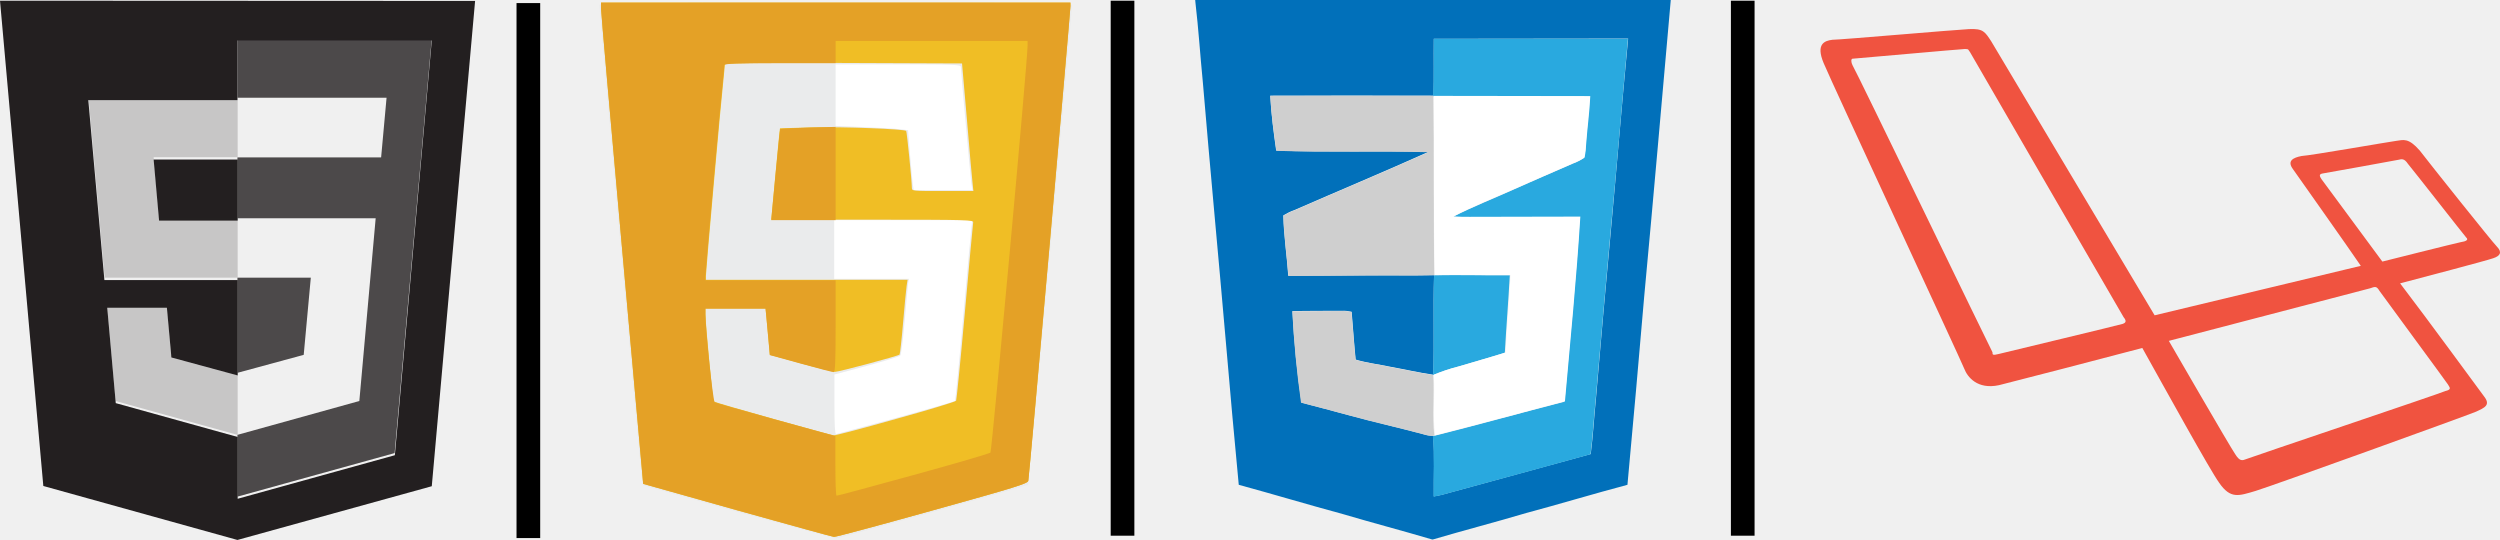
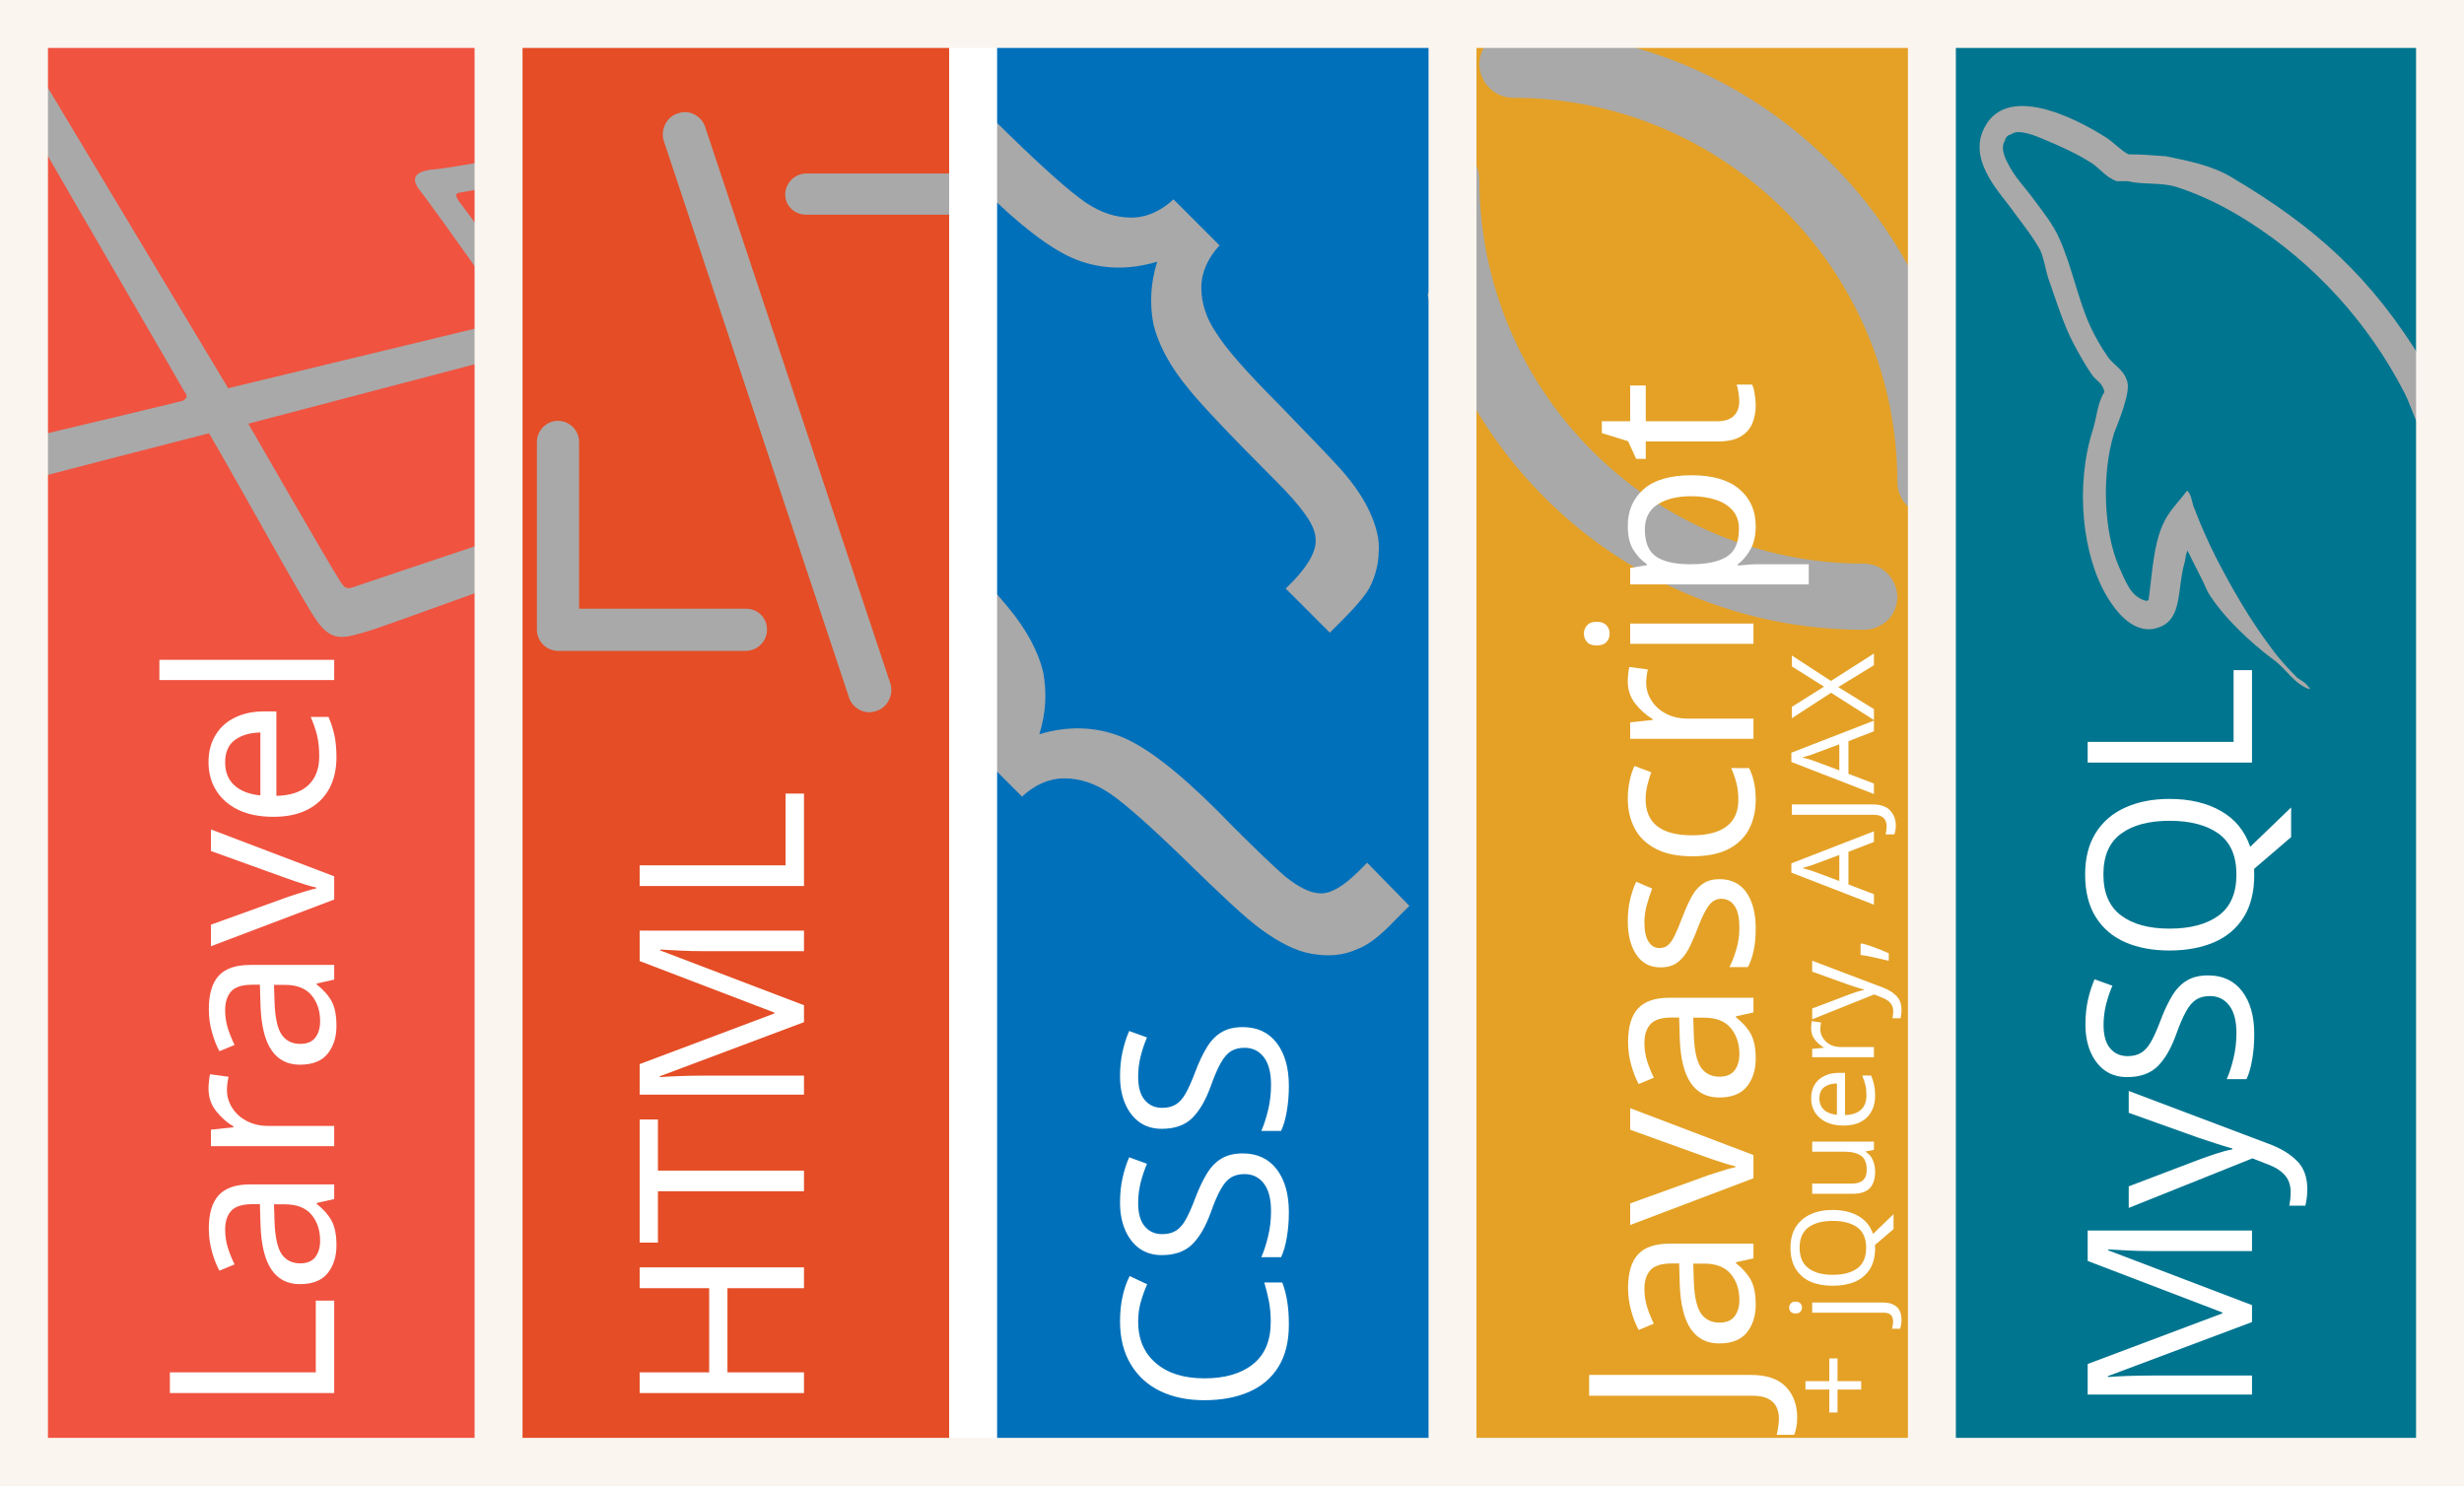
- <svg xmlns="http://www.w3.org/2000/svg" version="1.1" id="Layer_1" x="0px" y="0px" viewBox="0 0 1056.1 228.1" style="enable-background:new 0 0 1056.1 228.1;" xml:space="preserve">
+ <svg xmlns="http://www.w3.org/2000/svg" version="1.1" id="Layer_1" x="0px" y="0px" viewBox="0 0 257 155" style="enable-background:new 0 0 257 155;" xml:space="preserve">
  <style type="text/css">
- 	.st0{fill:#231F20;}
- 	.st1{opacity:0.8;fill:#231F20;enable-background:new    ;}
- 	.st2{opacity:0.2;}
- 	.st3{fill:#0170BA;}
- 	.st4{fill:#29A9DF;}
- 	.st5{fill:#CFCFCF;}
- 	.st6{fill:#FFFFFF;}
- 	.st7{fill:#EAEBEC;}
- 	.st8{fill:#F0BE25;}
- 	.st9{fill:#E4A126;}
- 	.st10{fill:none;stroke:#000000;stroke-width:10;stroke-miterlimit:10;}
- 	.st11{fill:#F05340;}
+ 	.st0{fill:#F05340;}
+ 	.st1{fill:#E44D26;}
+ 	.st2{fill:#0170BA;}
+ 	.st3{fill:#A9A9A9;}
+ 	.st4{fill:#FFFFFF;}
+ 	.st5{	font-family: Century Gothic,CenturyGothic,AppleGothic,sans-serif;
+ }
+ 	.st6{font-size:24px;}
+ 	.st7{fill:#E4A126;}
+ 	.st8{fill:none;stroke:#FAF5EF;stroke-width:5;stroke-miterlimit:10;}
+ 	.st9{fill:none;stroke:#FFFFFF;stroke-width:5;stroke-miterlimit:10;}
+ 	.st10{fill:none;stroke:#000000;stroke-width:16;stroke-miterlimit:10;}
+ 	.st11{font-size:12px;}
+ 	.st12{fill:#00758F;}
</style>
-   <path class="st0" d="M67.2,93.2h33.2V67.4H64.9L67.2,93.2z M0,0.3l18.3,205l82,22.8l82.1-22.7l18.3-205L0,0.3z M166.8,192.3  l-66.4,18.4v-26.1l0,0l-51.5-14.3L45.3,130h25.2l1.9,21l28,7.6l0,0v-40.3H44.1l-6.8-76h63V17.1h82.1L166.8,192.3z" />
-   <path class="st1" d="M131.3,117.3h-31v40.2l28-7.6L131.3,117.3z M100.3,16.1v25.2h63l-2.3,25.2h-60.7v25.7h58.4l-6.9,77.2  l-51.5,14.3v26.1l66.4-18.4l15.7-175.2L100.3,16.1z" />
-   <g class="st2">
-     <polygon class="st0" points="100.4,41.3 37.4,41.3 44.2,117.3 100.4,117.3 100.4,92.2 67.2,92.2 64.9,66.4 100.4,66.4  " />
-     <polygon class="st0" points="100.4,157.5 100.4,157.5 72.3,149.9 70.5,129 45.2,129 48.8,169.4 100.3,183.7 100.4,183.7  " />
+   <g>
+     <path class="st0" d="M2,3v2.8C2.1,7,2.1,8.2,2.1,9.5c0,0.8-0.1,1.6-0.1,2.4V153h53V3H2z" />
  </g>
-   <path class="st3" d="M504.9,0h200.9c-3.7,41.7-7.3,83.3-11.2,125c-2.3,26.6-4.6,53.2-7.1,79.8c-14.3,3.8-28.5,8.1-42.7,11.9  c-13.1,3.9-26.3,7.3-39.5,11.2H605c-12.5-3.7-25.1-7-37.6-10.7c-14.8-4-29.4-8.4-44.1-12.4c-1.9-19.9-3.7-39.9-5.4-59.8  c-3.2-36.9-6.7-73.7-9.8-110.6c-1.1-11.1-1.8-22.2-3.1-33.3L504.9,0 M605.7,16.4c-0.1,8,0.1,16-0.1,24c-23-0.1-46,0-69,0  c0.4,7.8,1.4,15.5,2.5,23.2c21.4,0.8,42.8,0,64.2,0.6c-18.7,8.4-37.6,16.3-56.4,24.5c-1.7,0.6-3.3,1.4-4.8,2.3  c0.2,8.5,1.5,17,2.1,25.5c11.4,0,22.8-0.2,34.2-0.2c9.1,0,18.3,0.1,27.4-0.1c-0.4,14,0.1,28.1-0.3,42.1c-6.2-0.9-12.2-2.3-18.3-3.4  c-4.8-1-9.8-1.6-14.5-3c-0.7-6.7-1.1-13.5-1.7-20.2c-1.4-0.3-2.8-0.5-4.3-0.4c-6.9,0-13.8,0-20.7,0.1c0.6,13,1.9,25.9,3.8,38.7  c6.8,1.8,13.6,3.5,20.4,5.4c10.4,2.8,21,5.2,31.4,8c1.2,0.4,2.5,0.6,3.8,0.6c0.7,8.5,0.2,17.1,0.3,25.6c2.4-0.4,4.8-1,7.1-1.7  c19.8-5.4,39.5-10.8,59.2-16.2c1-7.8,1.4-15.6,2.2-23.4c2-23.6,4.1-47.3,6.3-70.9c2.5-27.1,4.7-54.1,7.3-81.2  C660.3,16.4,633,16.3,605.7,16.4z" />
-   <path class="st4" d="M605.7,16.4c27.3-0.1,54.6,0,82,0c-2.5,27-4.7,54.1-7.3,81.2c-2.2,23.6-4.2,47.3-6.3,70.9  c-0.8,7.8-1.2,15.6-2.2,23.4c-19.7,5.4-39.5,10.9-59.2,16.2c-2.3,0.7-4.7,1.3-7.1,1.7c-0.1-8.5,0.4-17.1-0.3-25.6l0.7-0.1  c18.4-4.6,36.6-9.7,54.9-14.4c2.3-26,4.9-52,6.5-78c-15.6,0.1-31.2,0-46.8,0.1c-2.3,0-4.5,0-6.8-0.2c8.4-4.3,17.2-7.7,25.8-11.6  c8.3-3.7,16.6-7.3,24.9-10.9c1.7-0.6,3.2-1.4,4.7-2.4c0.4-2.1,0.7-4.1,0.7-6.2c0.5-6.6,1.3-13.1,1.7-19.7c-22.1-0.2-44.1,0-66.2-0.1  C605.8,32.5,605.6,24.4,605.7,16.4z" />
-   <path class="st4" d="M605.8,116.3c10.7-0.2,21.3,0.1,32,0c-0.6,10.9-1.5,21.8-2.1,32.7c-6.5,2.1-13.2,3.9-19.8,5.9  c-3.6,0.9-7.1,2.1-10.5,3.5C605.9,144.4,605.4,130.3,605.8,116.3z" />
-   <path class="st5" d="M536.6,40.5c23,0,46-0.1,69,0c0.3,25.3-0.1,50.6,0.3,75.8c-9.1,0.2-18.3,0-27.4,0.1c-11.4,0-22.8,0.2-34.2,0.2  c-0.6-8.5-2-17-2.1-25.5c1.5-0.9,3.1-1.7,4.8-2.3c18.7-8.2,37.7-16.1,56.4-24.5c-21.4-0.6-42.8,0.2-64.2-0.6  C538.1,55.9,537,48.2,536.6,40.5z" />
-   <path class="st5" d="M545.9,131.5c6.9-0.1,13.8,0,20.7-0.1c1.4-0.1,2.9,0.1,4.3,0.4c0.6,6.7,1.1,13.5,1.7,20.2  c4.8,1.4,9.7,1.9,14.5,3c6.1,1.1,12.2,2.5,18.3,3.4c0.6,8.5-0.5,17.1,0.5,25.6l-0.7,0.1c-1.3,0-2.6-0.2-3.8-0.6  c-10.4-2.8-21-5.1-31.4-8c-6.8-1.9-13.6-3.6-20.4-5.4C547.8,157.4,546.6,144.5,545.9,131.5z" />
-   <path class="st6" d="M605.6,40.5c22.1,0.1,44.1,0,66.2,0.1c-0.3,6.6-1.2,13.1-1.7,19.7c-0.1,2.1-0.3,4.2-0.7,6.2  c-1.5,1-3.1,1.8-4.7,2.4c-8.3,3.7-16.7,7.2-24.9,10.9c-8.6,3.8-17.4,7.3-25.8,11.6c2.3,0.2,4.5,0.2,6.8,0.2  c15.6-0.1,31.2,0,46.8-0.1c-1.6,26-4.2,52-6.5,78c-18.3,4.8-36.6,9.8-54.9,14.4c-1-8.5,0-17.1-0.5-25.6c3.4-1.4,6.9-2.6,10.5-3.5  c6.6-2,13.2-3.8,19.8-5.9c0.6-10.9,1.5-21.8,2.1-32.7c-10.7,0.1-21.3-0.2-32,0C605.5,91,605.9,65.7,605.6,40.5z" />
-   <path id="path118" class="st6" d="M253.9,1.1l0,2.5c0,1.4,4,47.1,8.9,101.7l8.9,99.2l39.8,11.2c21.9,6.1,40.3,11.2,40.9,11.2  c0.6,0,19.2-5,41.4-11.1c35.6-9.9,40.4-11.3,40.7-12.6c0.4-1.7,17.8-198.4,17.8-200.5l0-1.5H353H253.9z" />
-   <path id="path88" class="st7" d="M311.8,216.3L271.6,205l-0.5-3c-0.5-2.6-17.9-197.4-17.9-199.9c0-0.9,10.2-1,99.8-1  c94.6,0,99.8,0.1,99.8,1.2c0,4.8-18.1,202.1-18.5,202.5c-0.6,0.5-78.4,22.2-81,22.6C352.6,227.4,333.9,222.4,311.8,216.3  L311.8,216.3z M378.4,176.6c13.5-3.7,24.8-7,25-7.2s1.8-16.3,3.5-35.6s3.3-36.5,3.5-38l0.4-2.8h-29.2h-29.2v12.4v12.4h15.8h15.8  l-0.3,1.5c-0.2,0.8-0.8,8-1.5,15.8c-0.7,8.3-1.5,14.6-1.9,15.1c-0.4,0.4-6.8,2.4-14.3,4.4l-13.5,3.6v12.6c0,8.6,0.2,12.6,0.7,12.6  C353.5,183.3,364.9,180.3,378.4,176.6L378.4,176.6z M410.3,77.3c-0.4-3.3-4.4-47.3-4.4-49c0-1-2.3-1.1-26.5-1.1H353v13v13l11.9,0.5  c6.5,0.3,13.4,0.6,15.3,0.9l3.4,0.4l0.8,10.1c0.5,5.6,1,11.3,1.2,12.7l0.4,2.5h12.4h12.4L410.3,77.3z" />
-   <path id="path80" class="st8" d="M311.5,215.6l-39.8-11.2l-8.9-99.2C257.9,50.7,253.9,5,253.9,3.6l0-2.5H353h99.2l0,1.5  c0,2.1-17.4,198.8-17.8,200.5c-0.3,1.2-5.1,2.7-40.7,12.6c-22.2,6.2-40.8,11.2-41.4,11.1C351.8,226.8,333.4,221.7,311.5,215.6  L311.5,215.6z M378.4,177c13.8-3.8,25.2-7.3,25.5-7.7c0.2-0.4,1.9-17.2,3.7-37.4s3.4-37.2,3.5-37.9c0.3-1.1-2-1.2-42.5-1.2h-42.8  l1.8-19.3c1-10.6,1.8-19.3,1.9-19.3c0,0,6.3-0.2,14-0.4c12.5-0.3,38.4,0.7,39.3,1.5c0.3,0.3,2.4,21.2,2.4,24c0,1.4,0.2,1.4,13,1.4  h13l-0.3-2.8c-0.2-1.6-1.3-13.7-2.4-27l-2.1-24.1l-50.1-0.2c-39.8-0.1-50.1,0-50.1,0.7c0,0.5-0.3,3.4-0.6,6.5  c-0.9,7.6-7.4,80.8-7.4,82.8v1.6h42.6h42.6l-0.4,2.5c-0.2,1.4-0.9,8.4-1.5,15.6s-1.3,13.3-1.5,13.5c-0.6,0.6-25.7,7.3-27.3,7.3  c-0.7,0-7.2-1.6-14.4-3.6l-13.1-3.6l-0.5-5.6c-0.3-3.1-0.7-7.5-0.9-9.8l-0.4-4.2h-12.7h-12.7l0,2.5c0.1,4.7,3.1,36.3,3.5,36.8  c0.5,0.5,49.2,14.2,50.7,14.3C352.9,184,364.6,180.9,378.4,177L378.4,177z" />
-   <path id="path78" class="st9" d="M311.5,215.6l-39.8-11.2l-8.9-99.2C257.9,50.7,253.9,5,253.9,3.6l0-2.5H353h99.2l0,1.5  c0,2.1-17.4,198.8-17.8,200.5c-0.3,1.2-5.1,2.7-40.7,12.6c-22.2,6.2-40.8,11.2-41.4,11.1C351.8,226.8,333.4,221.7,311.5,215.6  L311.5,215.6z M385.8,200.7c17.5-4.8,32.2-9.1,32.6-9.5c0.6-0.6,15.8-166.6,15.7-172.1l0-1.8h-40.5H353v4.7v4.7h-23.5  c-18.3,0-23.5,0.2-23.5,0.8c0,0.5-0.3,3.4-0.6,6.5c-0.9,7.6-7.4,80.8-7.4,82.8v1.6h27.5H353v19.4c0,15.1-0.2,19.4-0.8,19.4  c-0.5,0-6.7-1.6-13.9-3.6l-13.1-3.6l-0.5-5.6c-0.3-3.1-0.7-7.5-0.9-9.8l-0.4-4.2h-12.7h-12.7l0,2.5c0.1,7.2,3.2,36.5,3.9,37  c0.4,0.3,12.1,3.6,25.9,7.4l25.1,6.9v12.6c0,6.9,0.2,12.6,0.5,12.6C353.7,209.5,368.3,205.5,385.8,200.7L385.8,200.7z M327.6,73.8  c1-10.5,1.9-19.2,2-19.3c0.2-0.1,5.5-0.4,11.8-0.6l11.6-0.3v19.7v19.7h-13.6h-13.6L327.6,73.8z" />
-   <line class="st10" x1="223.2" y1="1.3" x2="223.2" y2="227.3" />
-   <line class="st10" x1="474.2" y1="0.3" x2="474.2" y2="226.3" />
-   <path class="st11" d="M1054.9,104.3c-2.1-2.1-28.4-35.1-32.7-40.7c-4.8-5.5-6.9-4.5-9.9-4.1c-3.1,0.4-36.2,6.2-40,6.4  c-3.7,0.7-6.2,2.1-3.7,5.5c2.1,3,23.9,33.8,28.7,40.9l-87.1,20.9l-69-115.7c-2.7-4.1-3.4-5.5-9.5-5.2s-54.2,4.5-57.6,4.5  c-3.4,0.4-7.1,1.8-3.7,9.9c3.4,8.2,58.1,125.7,59.4,129.1c1.3,3.4,5.5,8.9,14.7,6.9c9.5-2.4,42.4-10.9,60.5-15.7  c9.5,17,28.7,51.8,32.5,57c4.8,6.9,8.2,5.5,15.3,3.4c5.8-1.7,89.5-31.9,93.2-33.5c3.7-1.7,6.2-2.8,3.4-6.4  c-2.1-2.8-23.8-32.5-35.5-47.8c7.9-2.1,36.2-9.5,39.3-10.6C1056.3,108.1,1057,106.5,1054.9,104.3z M896.8,136.8  c-1.1,0.4-49.9,12.1-52.3,12.7c-2.8,0.7-2.8,0.4-2.8-0.7c-0.7-1.1-58.1-119.9-59.1-121.2c-0.7-1.3-0.7-2.8,0-2.8s46.1-4.1,47.5-4.1  c1.8,0,1.3,0.4,2.1,1.3c0,0,63.9,110.4,64.9,112C898.6,135.8,897.8,136.4,896.8,136.8z M1034.1,162.4c0.7,1.3,1.8,2.1-1.1,2.8  c-2.4,1.1-82.4,28-84,28.7c-1.8,0.7-2.8,1.1-4.8-2.1c-2.1-3-28-47.8-28-47.8l85-22.2c2.1-0.7,2.7-1.1,4,1.1  C1006.8,125.2,1033.5,161.4,1034.1,162.4z M1039.5,102.3c-2.1,0.4-33.1,8.2-33.1,8.2l-25.7-34.8c-0.7-1.1-1.3-2.1,0.4-2.4  c1.8-0.3,30.8-5.5,32.1-5.8s2.4-0.7,4,1.7c1.8,2.1,23.7,30.1,24.6,31.1C1043,101.3,1041.7,102,1039.5,102.3z" />
-   <line class="st10" x1="736.2" y1="0.3" x2="736.2" y2="226.3" />
+   <g>
+     <rect x="52" y="3" class="st1" width="53" height="150" />
+   </g>
+   <g>
+     <rect x="102" y="3" class="st2" width="50" height="150" />
+   </g>
+   <path class="st3" d="M50.8,29.6c0.2-1.3,0.3-2.6,0.5-4l-3.5-4.7c-0.2-0.4-0.4-0.7,0.1-0.8c0.2,0,2.1-0.4,4.2-0.7  c0.1-1,0.3-2,0.4-2.9c-3.3,0.6-6.9,1.2-7.6,1.2c-1.3,0.2-2.1,0.7-1.3,1.9C44.1,20.2,48,25.6,50.8,29.6z" />
+   <path class="st3" d="M50.1,56.8C43.5,59,37.3,61.1,37,61.2c-0.6,0.2-1,0.4-1.6-0.7c-0.7-1-9.5-16.3-9.5-16.3l24-6.3  c0.1-1.3,0.2-2.5,0.4-3.8l-26.5,6.4L1.9,4c0,0.3,0,0.6,0,0.9c0.2,1.5,0.2,3,0.2,4.6c0,0.5,0,1.1-0.1,1.6c6.4,11.1,17,29.3,17.2,29.7  c0.5,0.6,0.2,0.8-0.1,1c-0.3,0.1-13.7,3.3-17.1,4.1c-0.1,1.5-0.2,3-0.3,4.5c3.8-1,14.2-3.7,20.1-5.2C25.2,51,31.7,62.9,33,64.7  c1.6,2.3,2.8,1.9,5.2,1.2c0.8-0.2,6.3-2.2,12.4-4.4C50.4,59.9,50.2,58.3,50.1,56.8z" />
+   <text transform="matrix(4.489659e-11 -1 1 4.489659e-11 34.8584 147.6533)" class="st4 st5 st6">Laravel</text>
+   <g>
+     <rect x="152" y="3" class="st7" width="50" height="150" />
+   </g>
+   <text transform="matrix(4.489659e-11 -1 1 4.489659e-11 83.8584 147.6533)" class="st4 st5 st6">HTML</text>
+   <text transform="matrix(4.489659e-11 -1 1 4.489659e-11 134.1968 147.5415)" class="st4 st5 st6">CSS</text>
+   <g>
+     <g>
+       <path class="st3" d="M194.4,58.8c-22.1,0-40.1-18-40.1-40.1c0-1.9-1.6-3.5-3.5-3.5c-0.6,0-1.1,0.1-1.6,0.4c0.6,2.1,1,4.3,1.1,6.5    c0.1,3-0.4,6-1.4,8.7c5.4,20.1,23.7,34.9,45.5,34.9c1,0,1.8-0.4,2.5-1c0.6-0.6,1-1.5,1-2.5C197.8,60.3,196.3,58.8,194.4,58.8z" />
+       <path class="st3" d="M199.5,50.3c-0.2-2.1,0-4.3,0.2-6.4c0-0.9,0.1-1.8,0.1-2.7c0.1-0.7,0.1-1.4,0-2c-0.1-1.5-0.4-3.1-0.5-4.6    c-0.1-0.8-0.2-1.6-0.2-2.4c-0.1-1.1,0.2-2.2,0.6-3.2c-7.8-15.3-23.7-25.8-41.9-25.8c-1.9,0-3.5,1.6-3.5,3.5c0,1.9,1.6,3.5,3.5,3.5    c22.1,0,40.1,18,40.1,40.1c0,1.6,1.1,3,2.7,3.4C199.9,52.7,199.6,51.5,199.5,50.3z" />
+     </g>
+   </g>
+   <text transform="matrix(4.489659e-11 -1 1 4.489659e-11 182.8896 147.8096)" class="st4 st5 st6">Javascript</text>
+   <line class="st8" x1="52" y1="3" x2="52" y2="153" />
+   <g id="Layer_x0020_1">
+     <path class="st3" d="M142.6,90l-0.8,0.8c-1.6,1.6-2.9,2.4-4,2.4c-1.1,0-2.3-0.6-3.8-1.8c-0.8-0.7-3.2-2.9-7-6.8   c-4.2-4.2-7.6-6.8-10.2-7.8c-2.6-1-5.4-1.1-8.4-0.2c0.7-2.2,0.8-4.4,0.4-6.5c-0.5-2.1-1.7-4.4-3.7-6.8c-0.4-0.5-1.1-1.3-2-2.3   c-0.4,2.3-1.2,4.5-2.2,6.5c0.5,0.6,0.9,1.2,1.2,1.6c1.1,1.6,1.6,3.2,1.6,4.8c0,1.6-0.7,3.1-1.9,4.4l4.8,4.8v0   c1.3-1.2,2.8-1.9,4.4-1.9c1.6,0,3.2,0.5,4.8,1.6c1.6,1.1,4.2,3.4,7.8,6.9c3.6,3.5,6.2,6,8,7.3c1.8,1.3,3.5,2.2,5.2,2.5   c1.7,0.3,3.3,0.2,4.8-0.5c1.1-0.4,2.4-1.4,4-3.1l1.4-1.4L142.6,90z" />
+   </g>
+   <g>
+     <path class="st3" d="M84.1,22.4l17.1,0c0-0.7-0.1-1.4-0.1-2c0-0.8,0-1.6,0.1-2.3l-17.1,0c-1.2,0-2.2,1-2.2,2.2   C81.9,21.5,82.9,22.4,84.1,22.4z" />
+     <path class="st3" d="M77.8,63.5l-17.4,0l0-17.4c0-1.2-1-2.2-2.2-2.2s-2.2,1-2.2,2.2l0,19.6c0,1.2,1,2.2,2.2,2.2l19.6,0   c1.2,0,2.2-1,2.2-2.2C80,64.4,79,63.5,77.8,63.5z" />
+     <path d="M102.4,36.1c-0.2-3.3-0.6-6.6-0.9-9.9l0,13.6c0,1.1,0.8,2,1.8,2.1C102.8,40,102.5,38.1,102.4,36.1z" />
+     <path class="st3" d="M73.6,13.4c-0.3-1.2-1.6-2-2.8-1.6c-1.2,0.3-1.9,1.6-1.6,2.8l19.3,58c0.3,1.2,1.6,2,2.8,1.6   c1.2-0.3,1.9-1.6,1.6-2.8L73.6,13.4z" />
+   </g>
+   <g id="Layer_x0020_1_1_">
+     <path class="st3" d="M143,53.7c-0.6-1.4-1.6-3-3.2-4.8c-1-1.1-3.1-3.3-6.4-6.7c-3.3-3.3-5.5-5.8-6.5-7.4c-1.1-1.6-1.6-3.2-1.6-4.8   c0-1.6,0.7-3.1,1.9-4.4l-4.8-4.8c-1.3,1.2-2.8,1.9-4.4,1.9c-1.6,0-3.2-0.5-4.8-1.6c-1.6-1.1-4.2-3.4-7.8-6.9   c-1.2-1.2-2.4-2.3-3.4-3.3c0,2.5-0.4,4.9-1.1,7.2c0.4,0.4,0.8,0.8,1.2,1.2c4.2,4.2,7.6,6.8,10.2,7.8c2.6,1,5.4,1.1,8.4,0.2   c-0.7,2.2-0.8,4.4-0.4,6.5c0.5,2.1,1.7,4.4,3.7,6.8c1.2,1.5,4.2,4.7,9.1,9.6c2.6,2.6,4,4.5,4.1,5.8c0.2,1.3-0.6,2.8-2.3,4.6   l-0.8,0.8l4.6,4.6l1.4-1.4c1.4-1.4,2.4-2.6,2.8-3.4c0.6-1.2,0.9-2.5,0.9-3.7C143.9,56.4,143.6,55.1,143,53.7z" />
+   </g>
+   <line class="st9" x1="101.5" y1="3" x2="101.5" y2="153" />
+   <line class="st8" x1="151.5" y1="3" x2="151.5" y2="153" />
+   <line class="st8" x1="201.5" y1="3" x2="201.5" y2="153" />
+   <path class="st10" d="M73.8,89.2" />
+   <text transform="matrix(4.489659e-11 -1 1 4.489659e-11 195.4541 147.9443)" class="st4 st5 st11">+ jQuery, AJAX</text>
+   <g>
+     <rect x="204" y="3" class="st12" width="50" height="150" />
+   </g>
+   <path class="st3" d="M252.9,38.1c0-0.1-0.1-0.1-0.1-0.2c-5.4-8.9-11.2-14.2-20.2-19.5c-1.9-1.1-4.2-1.6-6.7-2.1  c-1.3-0.1-2.6-0.2-3.9-0.2c-0.8-0.4-1.7-1.4-2.4-1.8c-3-1.9-10.6-5.9-12.8-0.6c-1.4,3.4,2.1,6.7,3.3,8.5c0.9,1.2,2,2.6,2.7,3.9  c0.4,0.9,0.5,1.8,0.8,2.8c0.8,2.3,1.6,4.9,2.7,7c0.6,1.1,1.2,2.2,1.9,3.2c0.4,0.6,1.1,0.8,1.3,1.8c-0.7,1-0.8,2.6-1.2,3.9  c-1.9,5.9-1.1,13.2,1.5,17.5c0.8,1.3,2.8,4.2,5.5,3.1c2.3-0.9,1.8-3.9,2.5-6.5c0.2-0.6,0.1-1,0.4-1.5c0,0.1,0,0.1,0,0.1  c0.7,1.5,1.5,2.9,2.1,4.3c1.6,2.6,4.4,5.2,6.8,7c1.3,0.9,2.2,2.6,3.8,3.1v-0.2h-0.1c-0.3-0.5-0.8-0.7-1.2-1c-0.9-0.9-2-2.1-2.7-3.1  c-2.2-2.9-4.1-6.2-5.8-9.5c-0.8-1.6-1.6-3.4-2.2-5c-0.3-0.6-0.3-1.6-0.8-1.9c-0.8,1.1-1.9,2.1-2.5,3.5c-1,2.2-1.1,5-1.5,7.9  c-0.2,0.1-0.1,0-0.2,0.1c-1.7-0.4-2.2-2.1-2.9-3.6c-1.6-3.7-1.8-9.7-0.5-13.9c0.4-1.1,1.9-4.5,1.3-5.6c-0.3-1-1.4-1.6-1.9-2.3  c-0.7-1-1.4-2.2-1.9-3.3c-1.3-2.9-1.9-6.2-3.2-9.1c-0.6-1.4-1.7-2.8-2.6-4c-1-1.4-2.1-2.4-2.9-4.1c-0.3-0.6-0.6-1.5-0.2-2.1  c0.1-0.4,0.3-0.6,0.7-0.7c0.7-0.6,2.6,0.2,3.3,0.5c1.9,0.8,3.5,1.5,5.2,2.6c0.7,0.5,1.5,1.5,2.5,1.8h1.1c1.7,0.4,3.5,0.1,5.1,0.6  c2.8,0.9,5.3,2.2,7.5,3.6c6.8,4.3,12.5,10.5,16.3,17.9c0.6,1.2,0.9,2.3,1.5,3.5c0,0.1,0.1,0.1,0.1,0.2c0.1-0.2,0.2-0.4,0.4-0.6  c0-0.6,0-1.2,0.1-1.8C252.4,40.7,252.5,39.3,252.9,38.1z" />
+   <text transform="matrix(4.489659e-11 -1 1 4.489659e-11 234.8896 147.8096)" class="st4 st5 st6">MySQL</text>
+   <rect x="2.5" y="2.5" class="st8" width="252" height="150" />
</svg>
